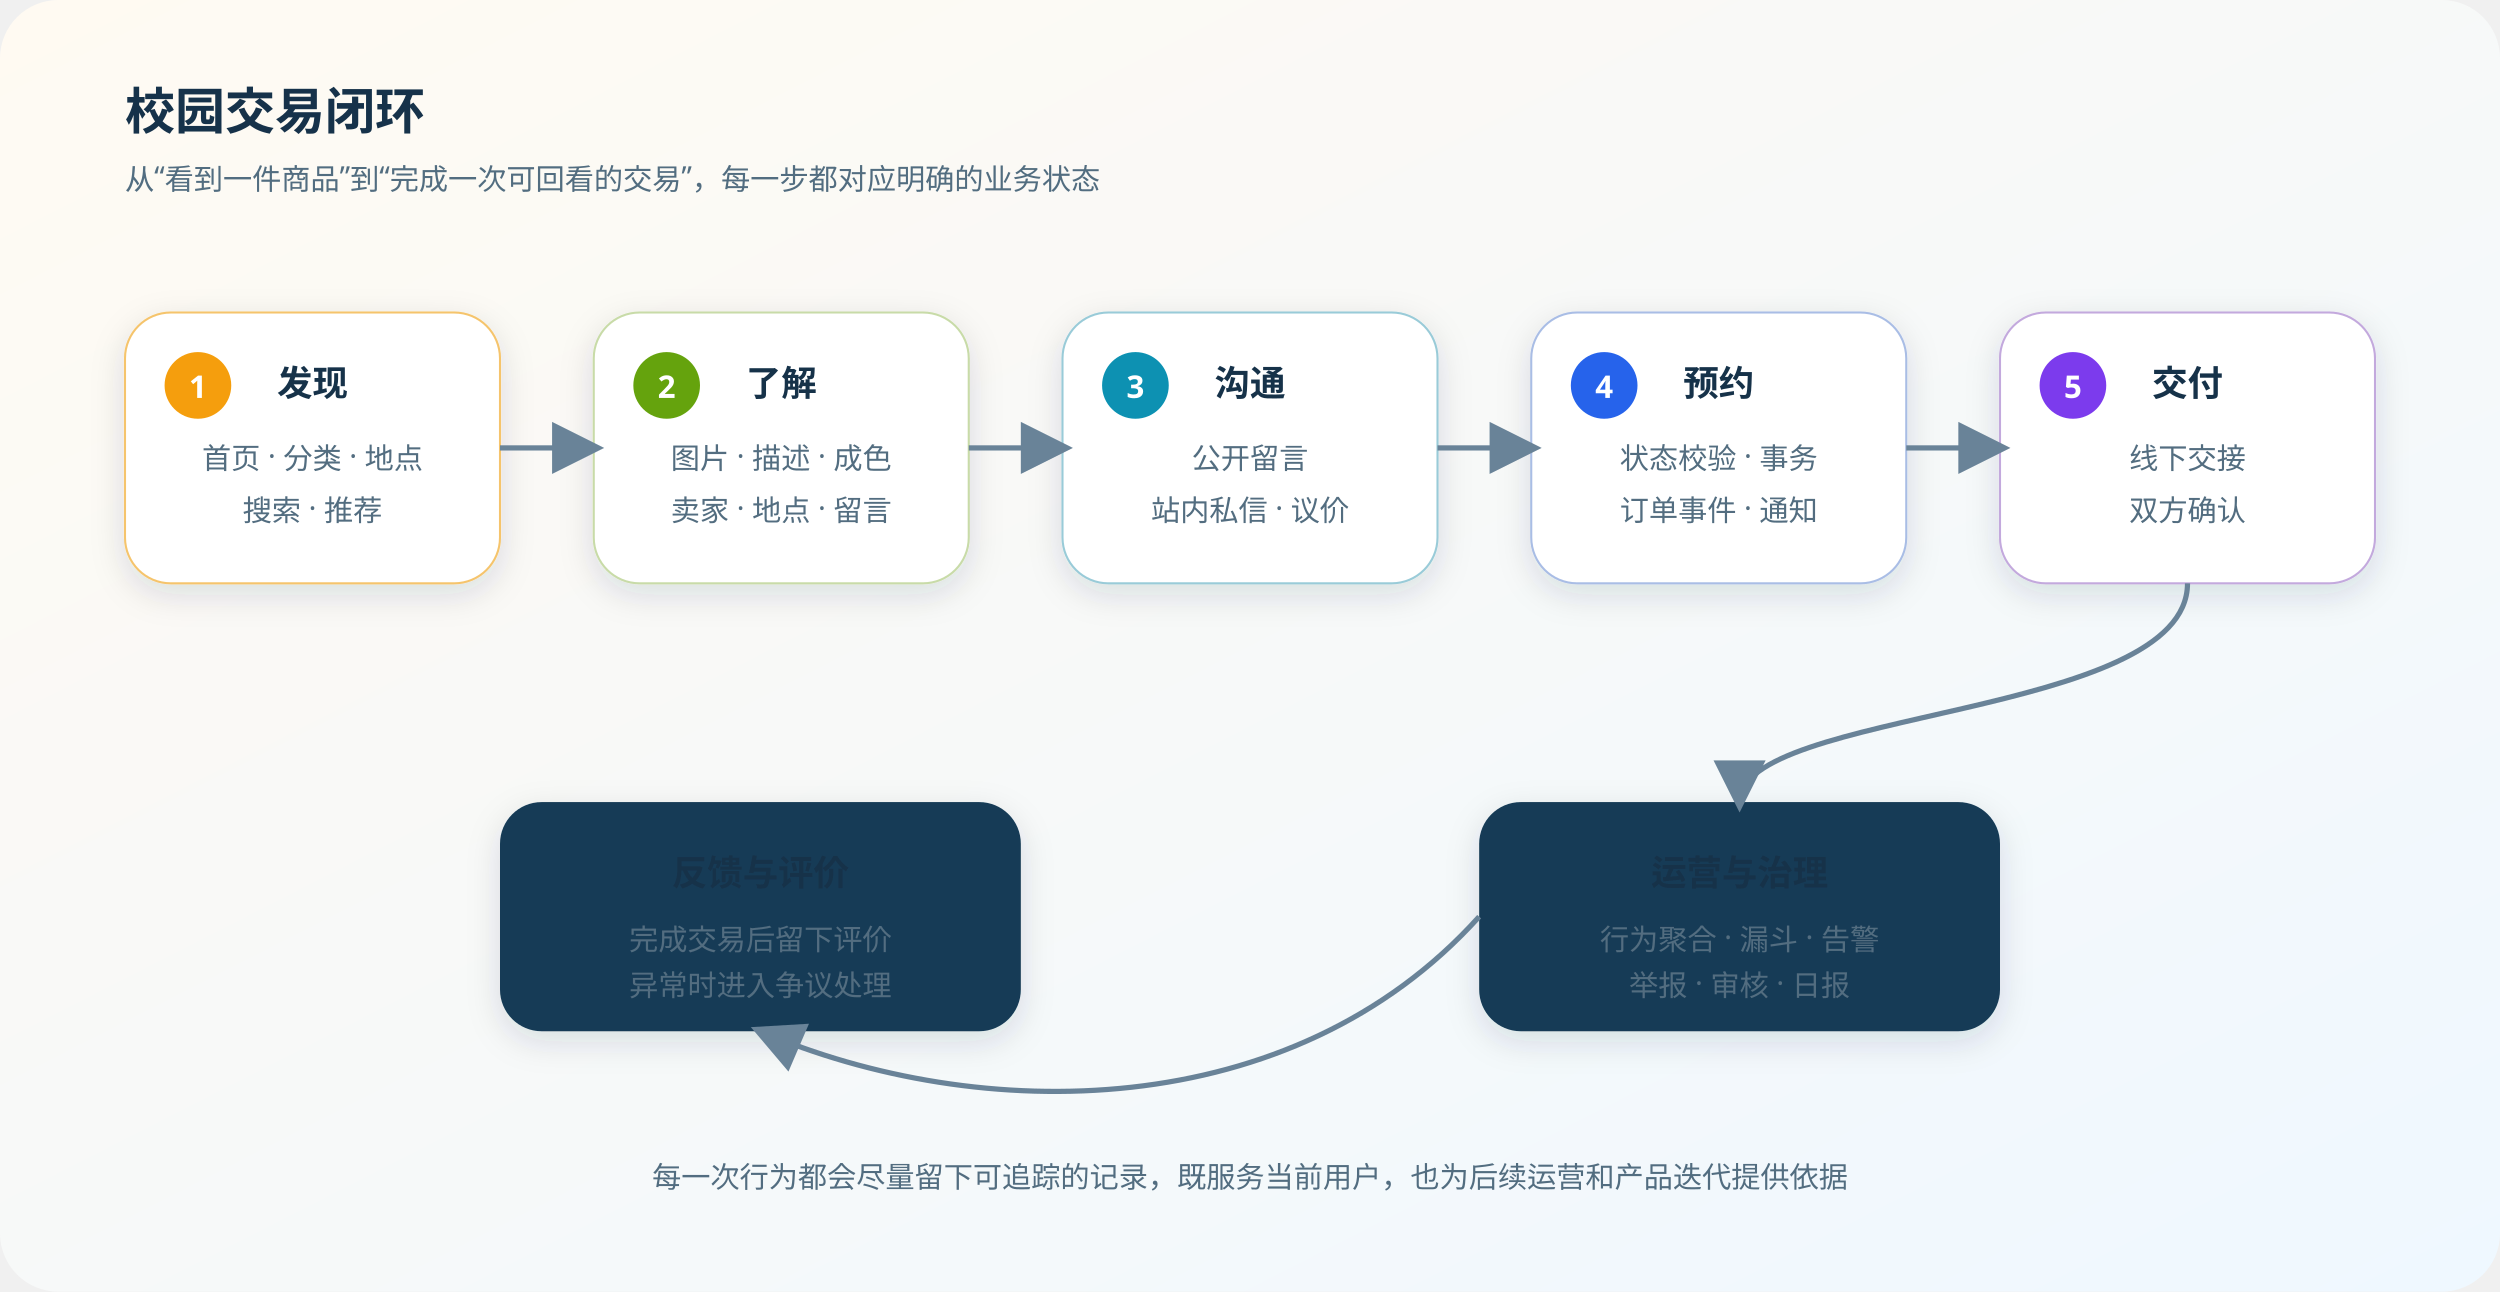
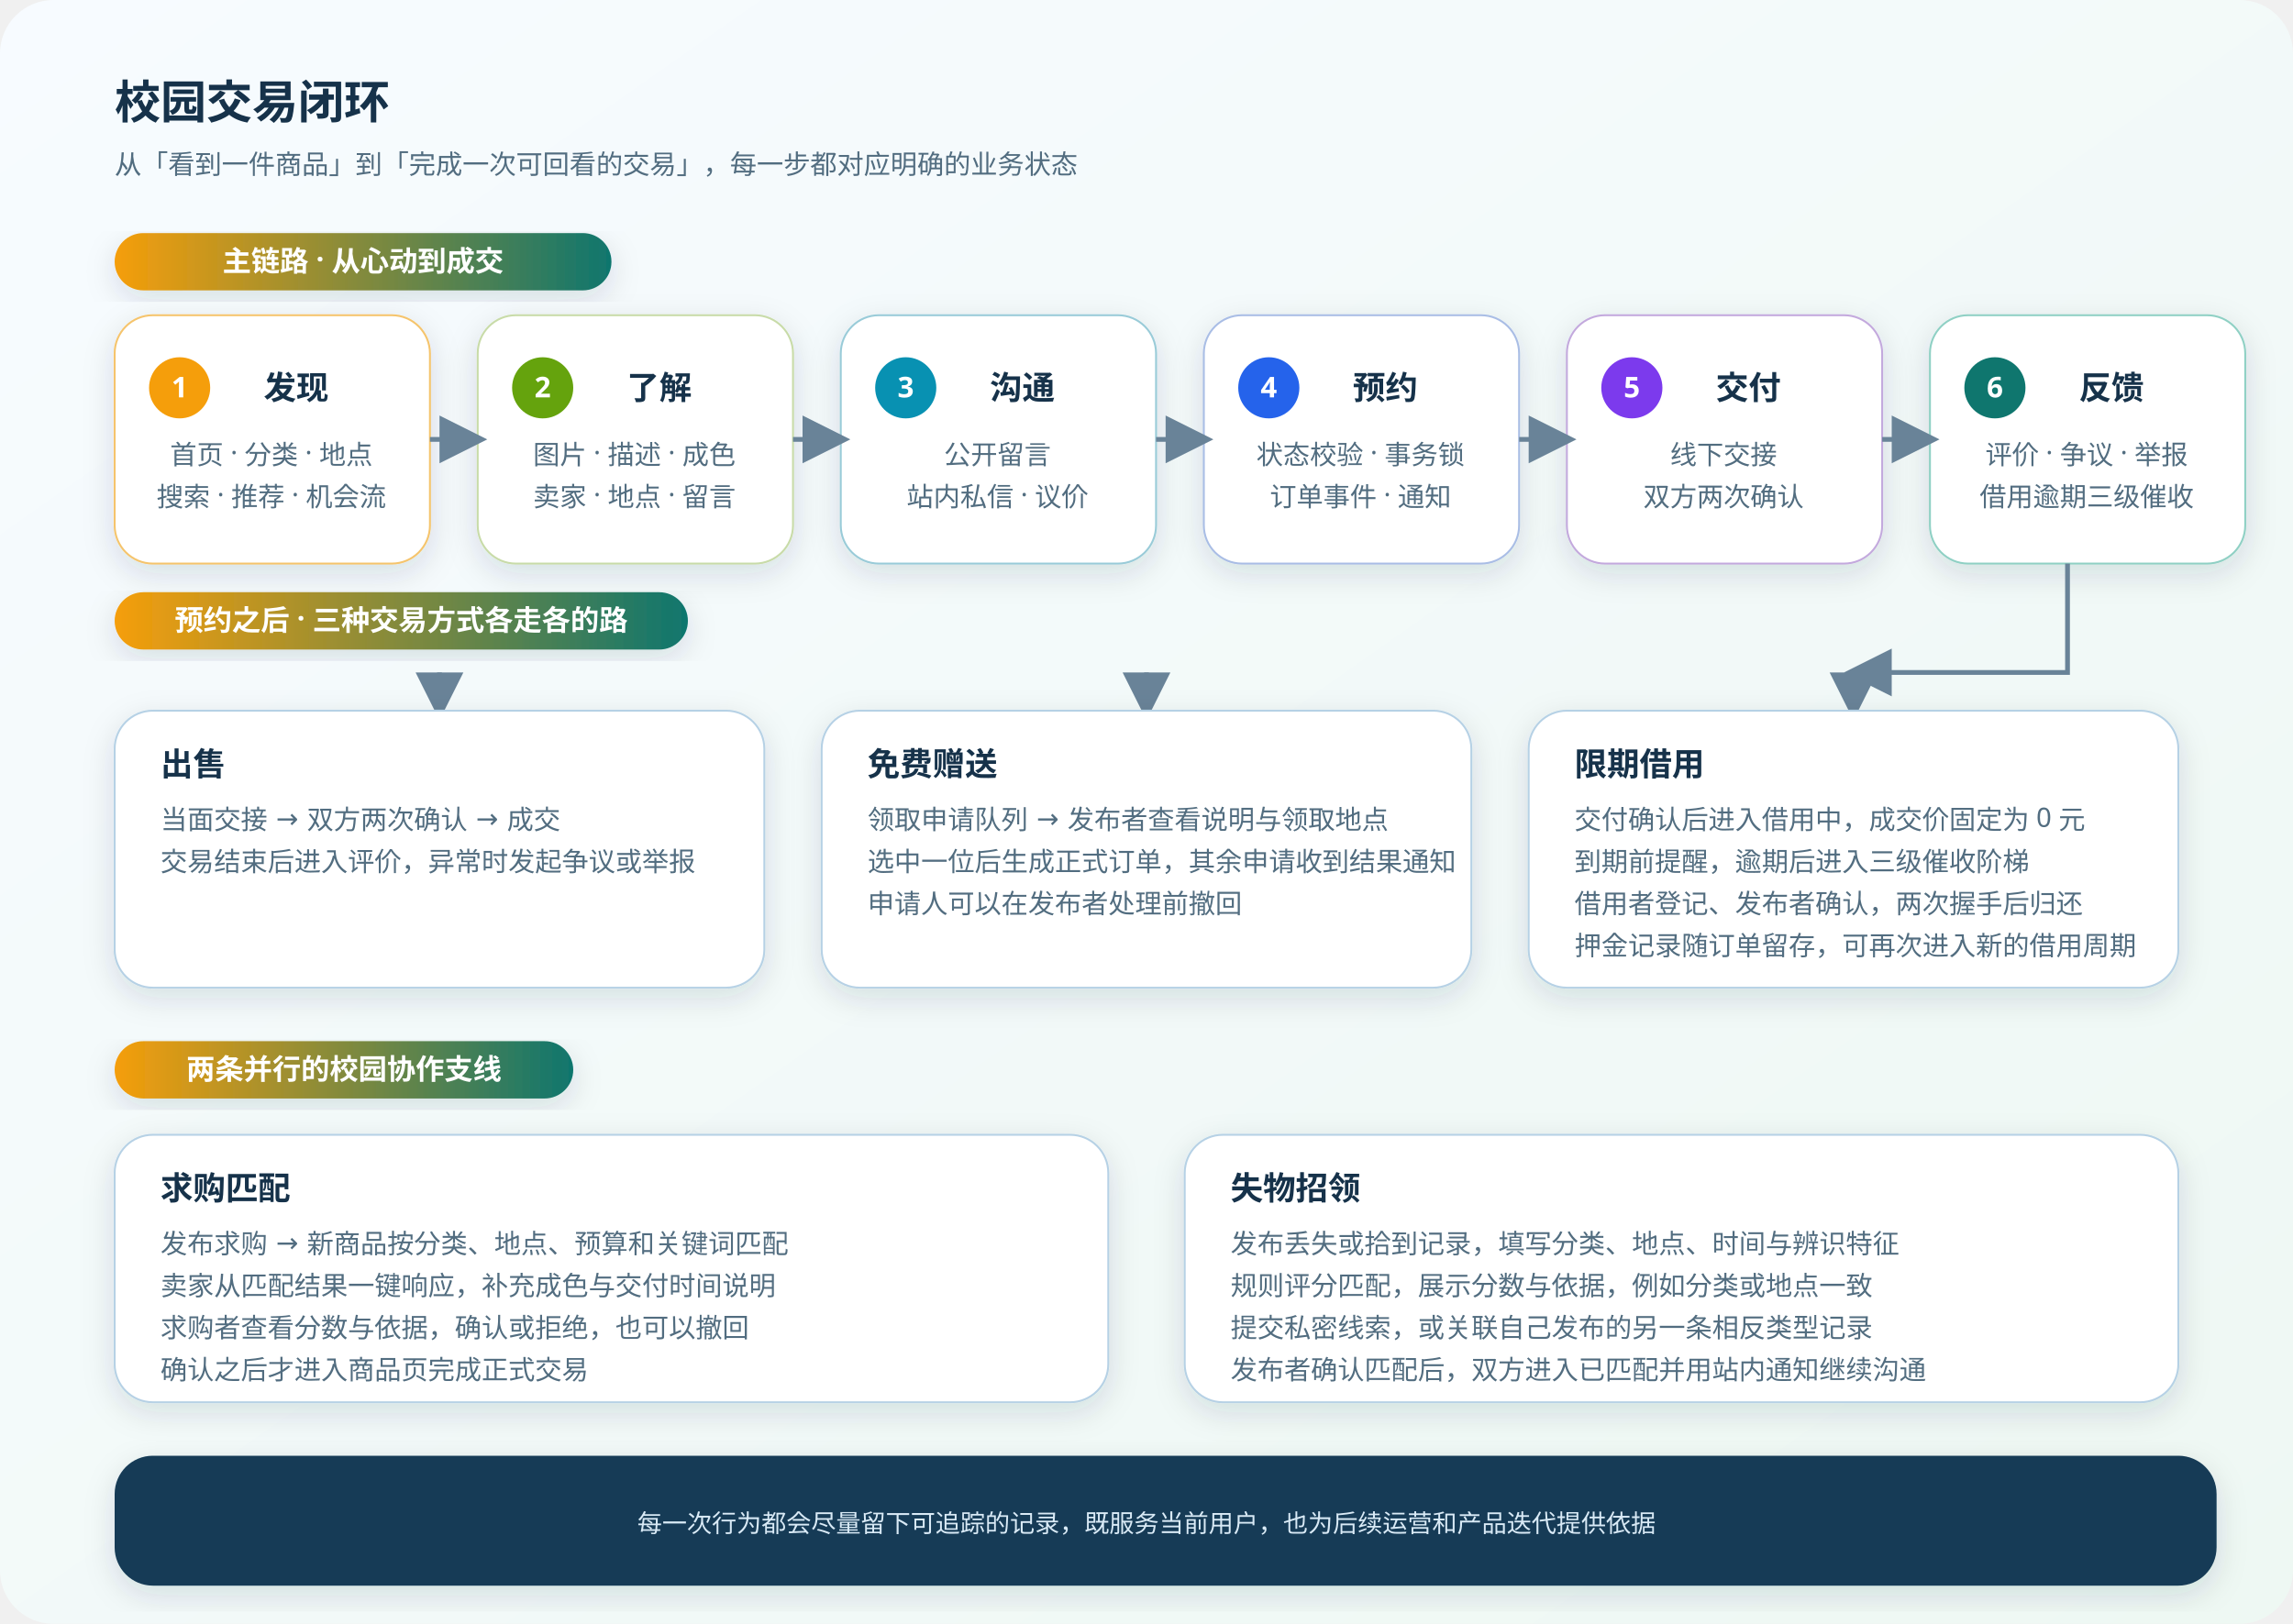
- <svg xmlns="http://www.w3.org/2000/svg" width="1200" height="620" viewBox="0 0 1200 620" role="img" aria-labelledby="title desc">
+ <svg xmlns="http://www.w3.org/2000/svg" width="1200" height="850" viewBox="0 0 1200 850" role="img" aria-labelledby="title desc">
  <defs>
    <linearGradient id="bg" x1="0" x2="1" y1="0" y2="1">
-       <stop offset="0" stop-color="#fffaf2" />
-       <stop offset="1" stop-color="#eff8ff" />
+       <stop offset="0" stop-color="#f7fbff" />
+       <stop offset="1" stop-color="#eef8f3" />
    </linearGradient>
    <linearGradient id="node" x1="0" x2="1">
      <stop offset="0" stop-color="#f59e0b" />
      <stop offset="1" stop-color="#0f766e" />
    </linearGradient>
    <filter id="shadow" x="-20%" y="-20%" width="140%" height="140%">
      <feDropShadow dx="0" dy="5" stdDeviation="8" flood-color="#15304a" flood-opacity=".13" />
    </filter>
    <marker id="arrow" markerWidth="10" markerHeight="10" refX="8" refY="5" orient="auto">
      <path d="M0,0 L10,5 L0,10 z" fill="#698398" />
    </marker>
    <style>
-       .heading{font:700 24px 'Segoe UI','Microsoft YaHei',sans-serif;fill:#16324a}.label{font:700 17px 'Segoe UI','Microsoft YaHei',sans-serif;fill:#16324a}.small{font:14px 'Segoe UI','Microsoft YaHei',sans-serif;fill:#526d80}.number{font:700 15px 'Segoe UI',sans-serif;fill:#fff}.line{stroke:#698398;stroke-width:2.5;fill:none;marker-end:url(#arrow)}
+       .heading{font:700 24px 'Segoe UI','Microsoft YaHei',sans-serif;fill:#16324a}.label{font:700 17px 'Segoe UI','Microsoft YaHei',sans-serif;fill:#16324a}.small{font:14px 'Segoe UI','Microsoft YaHei',sans-serif;fill:#526d80}.num{font:700 15px 'Segoe UI',sans-serif;fill:#fff}.line{stroke:#698398;stroke-width:2.5;fill:none;marker-end:url(#arrow)}.pill{font:700 15px 'Segoe UI','Microsoft YaHei',sans-serif;fill:#fff}.faint{font:13px 'Segoe UI','Microsoft YaHei',sans-serif;fill:#d9eaf6}
    </style>
  </defs>
-   <rect width="1200" height="620" rx="28" fill="url(#bg)" />
+   <rect width="1200" height="850" rx="28" fill="url(#bg)" />
  <text x="60" y="62" class="heading">校园交易闭环</text>
-   <text x="60" y="91" class="small">从“看到一件商品”到“完成一次可回看的交易”，每一步都对应明确的业务状态</text>
+   <text x="60" y="91" class="small">从「看到一件商品」到「完成一次可回看的交易」，每一步都对应明确的业务状态</text>
  <g filter="url(#shadow)">
-     <rect x="60" y="150" width="180" height="130" rx="22" fill="#fff" stroke="#f5c46c" />
-     <circle cx="95" cy="185" r="16" fill="#f59e0b" />
-     <text x="95" y="191" text-anchor="middle" class="number">1</text>
-     <text x="150" y="190" text-anchor="middle" class="label">发现</text>
-     <text x="150" y="225" text-anchor="middle" class="small">首页 · 分类 · 地点</text>
-     <text x="150" y="250" text-anchor="middle" class="small">搜索 · 推荐</text>
+     <rect x="60" y="122" width="260" height="30" rx="15" fill="url(#node)" stroke="none" />
  </g>
+   <text x="190" y="142" text-anchor="middle" class="pill">主链路 · 从心动到成交</text>
  <g filter="url(#shadow)">
-     <rect x="285" y="150" width="180" height="130" rx="22" fill="#fff" stroke="#c8dba8" />
-     <circle cx="320" cy="185" r="16" fill="#65a30d" />
-     <text x="320" y="191" text-anchor="middle" class="number">2</text>
-     <text x="375" y="190" text-anchor="middle" class="label">了解</text>
-     <text x="375" y="225" text-anchor="middle" class="small">图片 · 描述 · 成色</text>
-     <text x="375" y="250" text-anchor="middle" class="small">卖家 · 地点 · 留言</text>
+     <rect x="60" y="165" width="165" height="130" rx="20" fill="#fff" stroke="#f5c46c" />
  </g>
+   <circle cx="94" cy="203" r="16" fill="#f59e0b" />
+   <text x="94" y="208" text-anchor="middle" class="num">1</text>
+   <text x="155" y="209" text-anchor="middle" class="label">发现</text>
+   <text x="142" y="243" text-anchor="middle" class="small">首页 · 分类 · 地点</text>
+   <text x="142" y="265" text-anchor="middle" class="small">搜索 · 推荐 · 机会流</text>
  <g filter="url(#shadow)">
-     <rect x="510" y="150" width="180" height="130" rx="22" fill="#fff" stroke="#99cbd8" />
-     <circle cx="545" cy="185" r="16" fill="#0891b2" />
-     <text x="545" y="191" text-anchor="middle" class="number">3</text>
-     <text x="600" y="190" text-anchor="middle" class="label">沟通</text>
-     <text x="600" y="225" text-anchor="middle" class="small">公开留言</text>
-     <text x="600" y="250" text-anchor="middle" class="small">站内私信 · 议价</text>
+     <rect x="250" y="165" width="165" height="130" rx="20" fill="#fff" stroke="#c8dba8" />
  </g>
+   <circle cx="284" cy="203" r="16" fill="#65a30d" />
+   <text x="284" y="208" text-anchor="middle" class="num">2</text>
+   <text x="345" y="209" text-anchor="middle" class="label">了解</text>
+   <text x="332" y="243" text-anchor="middle" class="small">图片 · 描述 · 成色</text>
+   <text x="332" y="265" text-anchor="middle" class="small">卖家 · 地点 · 留言</text>
  <g filter="url(#shadow)">
-     <rect x="735" y="150" width="180" height="130" rx="22" fill="#fff" stroke="#a9bde5" />
-     <circle cx="770" cy="185" r="16" fill="#2563eb" />
-     <text x="770" y="191" text-anchor="middle" class="number">4</text>
-     <text x="825" y="190" text-anchor="middle" class="label">预约</text>
-     <text x="825" y="225" text-anchor="middle" class="small">状态校验 · 事务</text>
-     <text x="825" y="250" text-anchor="middle" class="small">订单事件 · 通知</text>
+     <rect x="440" y="165" width="165" height="130" rx="20" fill="#fff" stroke="#99cbd8" />
  </g>
+   <circle cx="474" cy="203" r="16" fill="#0891b2" />
+   <text x="474" y="208" text-anchor="middle" class="num">3</text>
+   <text x="535" y="209" text-anchor="middle" class="label">沟通</text>
+   <text x="522" y="243" text-anchor="middle" class="small">公开留言</text>
+   <text x="522" y="265" text-anchor="middle" class="small">站内私信 · 议价</text>
  <g filter="url(#shadow)">
-     <rect x="960" y="150" width="180" height="130" rx="22" fill="#fff" stroke="#c3a9dd" />
-     <circle cx="995" cy="185" r="16" fill="#7c3aed" />
-     <text x="995" y="191" text-anchor="middle" class="number">5</text>
-     <text x="1050" y="190" text-anchor="middle" class="label">交付</text>
-     <text x="1050" y="225" text-anchor="middle" class="small">线下交接</text>
-     <text x="1050" y="250" text-anchor="middle" class="small">双方确认</text>
+     <rect x="630" y="165" width="165" height="130" rx="20" fill="#fff" stroke="#a9bde5" />
  </g>
-   <line x1="240" y1="215" x2="285" y2="215" class="line" />
-   <line x1="465" y1="215" x2="510" y2="215" class="line" />
-   <line x1="690" y1="215" x2="735" y2="215" class="line" />
-   <line x1="915" y1="215" x2="960" y2="215" class="line" />
+   <circle cx="664" cy="203" r="16" fill="#2563eb" />
+   <text x="664" y="208" text-anchor="middle" class="num">4</text>
+   <text x="725" y="209" text-anchor="middle" class="label">预约</text>
+   <text x="712" y="243" text-anchor="middle" class="small">状态校验 · 事务锁</text>
+   <text x="712" y="265" text-anchor="middle" class="small">订单事件 · 通知</text>
  <g filter="url(#shadow)">
-     <rect x="240" y="385" width="250" height="110" rx="20" fill="#173b56" />
-     <text x="365" y="425" text-anchor="middle" fill="#fff" class="label">反馈与评价</text>
-     <text x="365" y="456" text-anchor="middle" fill="#d9eaf6" class="small">完成交易后留下评价</text>
-     <text x="365" y="478" text-anchor="middle" fill="#d9eaf6" class="small">异常时进入争议处理</text>
+     <rect x="820" y="165" width="165" height="130" rx="20" fill="#fff" stroke="#c3a9dd" />
  </g>
+   <circle cx="854" cy="203" r="16" fill="#7c3aed" />
+   <text x="854" y="208" text-anchor="middle" class="num">5</text>
+   <text x="915" y="209" text-anchor="middle" class="label">交付</text>
+   <text x="902" y="243" text-anchor="middle" class="small">线下交接</text>
+   <text x="902" y="265" text-anchor="middle" class="small">双方两次确认</text>
  <g filter="url(#shadow)">
-     <rect x="710" y="385" width="250" height="110" rx="20" fill="#173b56" />
-     <text x="835" y="425" text-anchor="middle" fill="#fff" class="label">运营与治理</text>
-     <text x="835" y="456" text-anchor="middle" fill="#d9eaf6" class="small">行为聚合 · 漏斗 · 告警</text>
-     <text x="835" y="478" text-anchor="middle" fill="#d9eaf6" class="small">举报 · 审核 · 日报</text>
+     <rect x="1010" y="165" width="165" height="130" rx="20" fill="#fff" stroke="#8fd0c4" />
  </g>
-   <path d="M1050 280 C1050 345 835 340 835 385" class="line" />
-   <path d="M710 440 C620 540 470 540 365 495" class="line" />
-   <text x="600" y="570" text-anchor="middle" class="small">每一次行为都会尽量留下可追踪的记录，既服务当前用户，也为后续运营和产品迭代提供依据</text>
+   <circle cx="1044" cy="203" r="16" fill="#0f766e" />
+   <text x="1044" y="208" text-anchor="middle" class="num">6</text>
+   <text x="1105" y="209" text-anchor="middle" class="label">反馈</text>
+   <text x="1092" y="243" text-anchor="middle" class="small">评价 · 争议 · 举报</text>
+   <text x="1092" y="265" text-anchor="middle" class="small">借用逾期三级催收</text>
+   <line x1="225" y1="230" x2="250" y2="230" class="line" />
+   <line x1="415" y1="230" x2="440" y2="230" class="line" />
+   <line x1="605" y1="230" x2="630" y2="230" class="line" />
+   <line x1="795" y1="230" x2="820" y2="230" class="line" />
+   <line x1="985" y1="230" x2="1010" y2="230" class="line" />
+   <g filter="url(#shadow)">
+     <rect x="60" y="310" width="300" height="30" rx="15" fill="url(#node)" stroke="none" />
+   </g>
+   <text x="210" y="330" text-anchor="middle" class="pill">预约之后 · 三种交易方式各走各的路</text>
+   <path d="M1082 295 L1082 352 L970 352" class="line" />
+   <line x1="230" y1="352" x2="230" y2="372" class="line" />
+   <line x1="600" y1="352" x2="600" y2="372" class="line" />
+   <line x1="970" y1="352" x2="970" y2="372" class="line" />
+   <g filter="url(#shadow)">
+     <rect x="60" y="372" width="340" height="145" rx="20" fill="#fff" stroke="#b6d1e5" />
+   </g>
+   <text x="84" y="406" class="label">出售</text>
+   <text x="84" y="434" class="small">当面交接 → 双方两次确认 → 成交</text>
+   <text x="84" y="456" class="small">交易结束后进入评价，异常时发起争议或举报</text>
+   <g filter="url(#shadow)">
+     <rect x="430" y="372" width="340" height="145" rx="20" fill="#fff" stroke="#b6d1e5" />
+   </g>
+   <text x="454" y="406" class="label">免费赠送</text>
+   <text x="454" y="434" class="small">领取申请队列 → 发布者查看说明与领取地点</text>
+   <text x="454" y="456" class="small">选中一位后生成正式订单，其余申请收到结果通知</text>
+   <text x="454" y="478" class="small">申请人可以在发布者处理前撤回</text>
+   <g filter="url(#shadow)">
+     <rect x="800" y="372" width="340" height="145" rx="20" fill="#fff" stroke="#b6d1e5" />
+   </g>
+   <text x="824" y="406" class="label">限期借用</text>
+   <text x="824" y="434" class="small">交付确认后进入借用中，成交价固定为 0 元</text>
+   <text x="824" y="456" class="small">到期前提醒，逾期后进入三级催收阶梯</text>
+   <text x="824" y="478" class="small">借用者登记、发布者确认，两次握手后归还</text>
+   <text x="824" y="500" class="small">押金记录随订单留存，可再次进入新的借用周期</text>
+   <g filter="url(#shadow)">
+     <rect x="60" y="545" width="240" height="30" rx="15" fill="url(#node)" stroke="none" />
+   </g>
+   <text x="180" y="565" text-anchor="middle" class="pill">两条并行的校园协作支线</text>
+   <g filter="url(#shadow)">
+     <rect x="60" y="594" width="520" height="140" rx="20" fill="#fff" stroke="#b6d1e5" />
+   </g>
+   <text x="84" y="628" class="label">求购匹配</text>
+   <text x="84" y="656" class="small">发布求购 → 新商品按分类、地点、预算和关键词匹配</text>
+   <text x="84" y="678" class="small">卖家从匹配结果一键响应，补充成色与交付时间说明</text>
+   <text x="84" y="700" class="small">求购者查看分数与依据，确认或拒绝，也可以撤回</text>
+   <text x="84" y="722" class="small">确认之后才进入商品页完成正式交易</text>
+   <g filter="url(#shadow)">
+     <rect x="620" y="594" width="520" height="140" rx="20" fill="#fff" stroke="#b6d1e5" />
+   </g>
+   <text x="644" y="628" class="label">失物招领</text>
+   <text x="644" y="656" class="small">发布丢失或拾到记录，填写分类、地点、时间与辨识特征</text>
+   <text x="644" y="678" class="small">规则评分匹配，展示分数与依据，例如分类或地点一致</text>
+   <text x="644" y="700" class="small">提交私密线索，或关联自己发布的另一条相反类型记录</text>
+   <text x="644" y="722" class="small">发布者确认匹配后，双方进入已匹配并用站内通知继续沟通</text>
+   <g filter="url(#shadow)">
+     <rect x="60" y="762" width="1100" height="68" rx="20" fill="#173b56" />
+   </g>
+   <text x="600" y="802" text-anchor="middle" class="faint">每一次行为都会尽量留下可追踪的记录，既服务当前用户，也为后续运营和产品迭代提供依据</text>
</svg>
